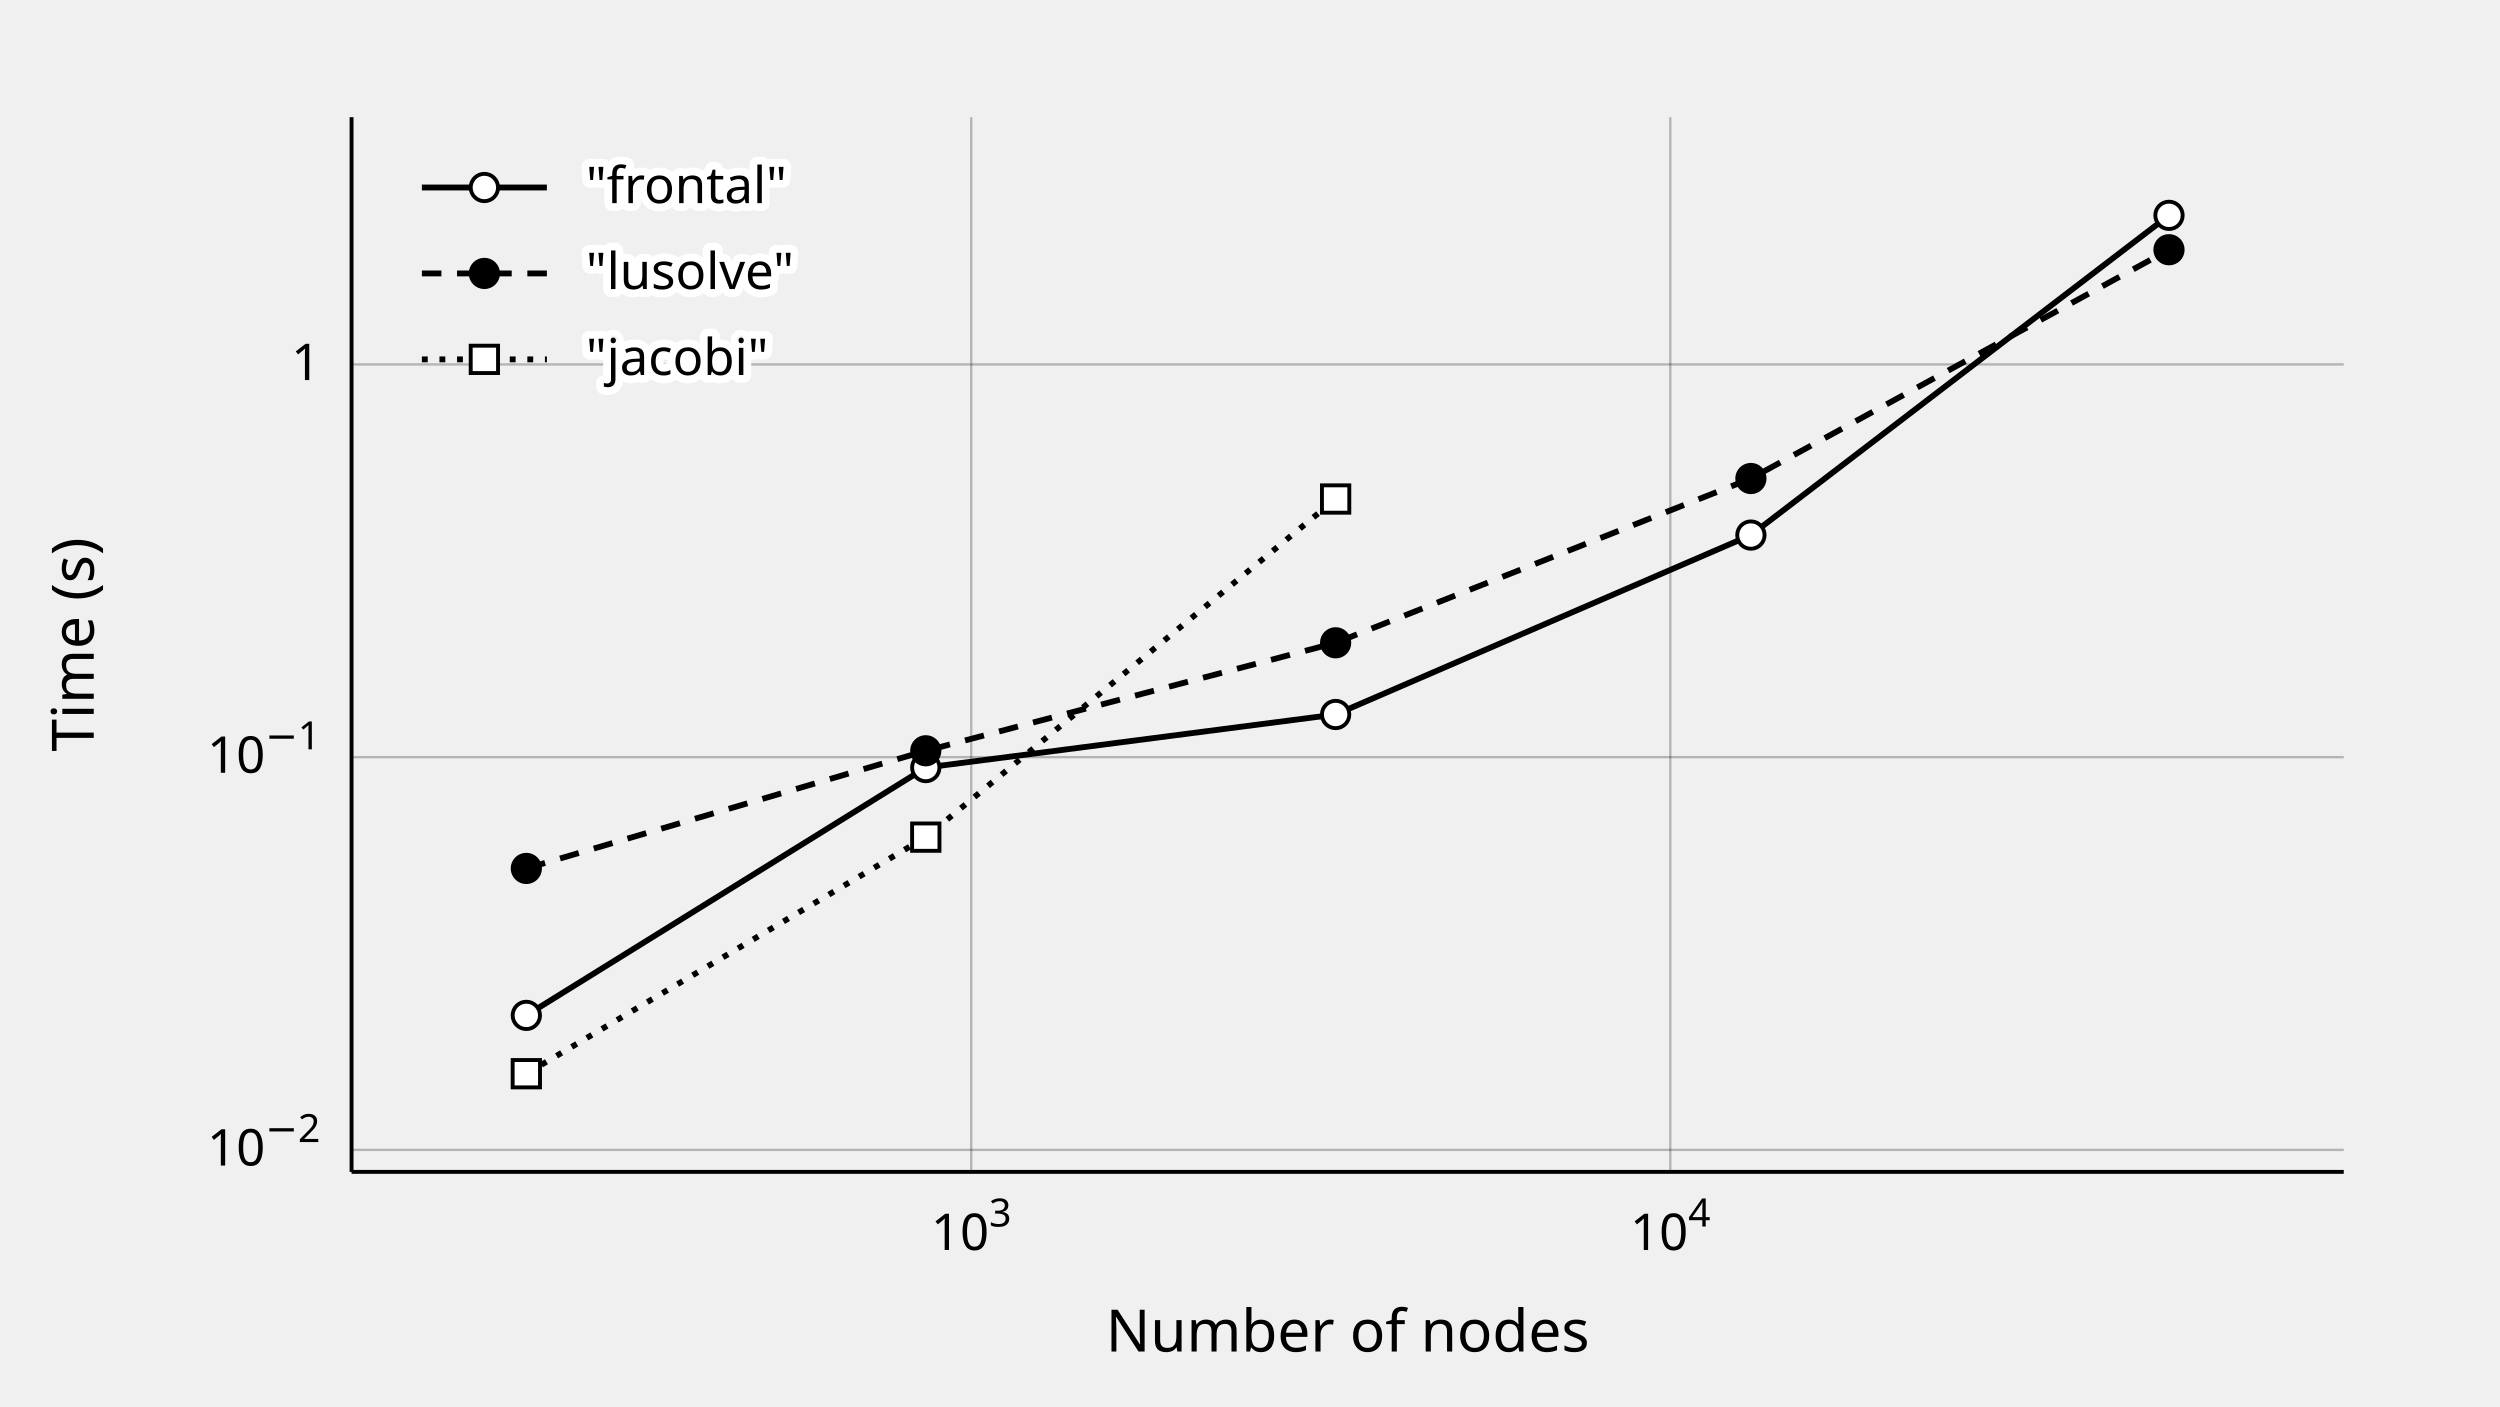
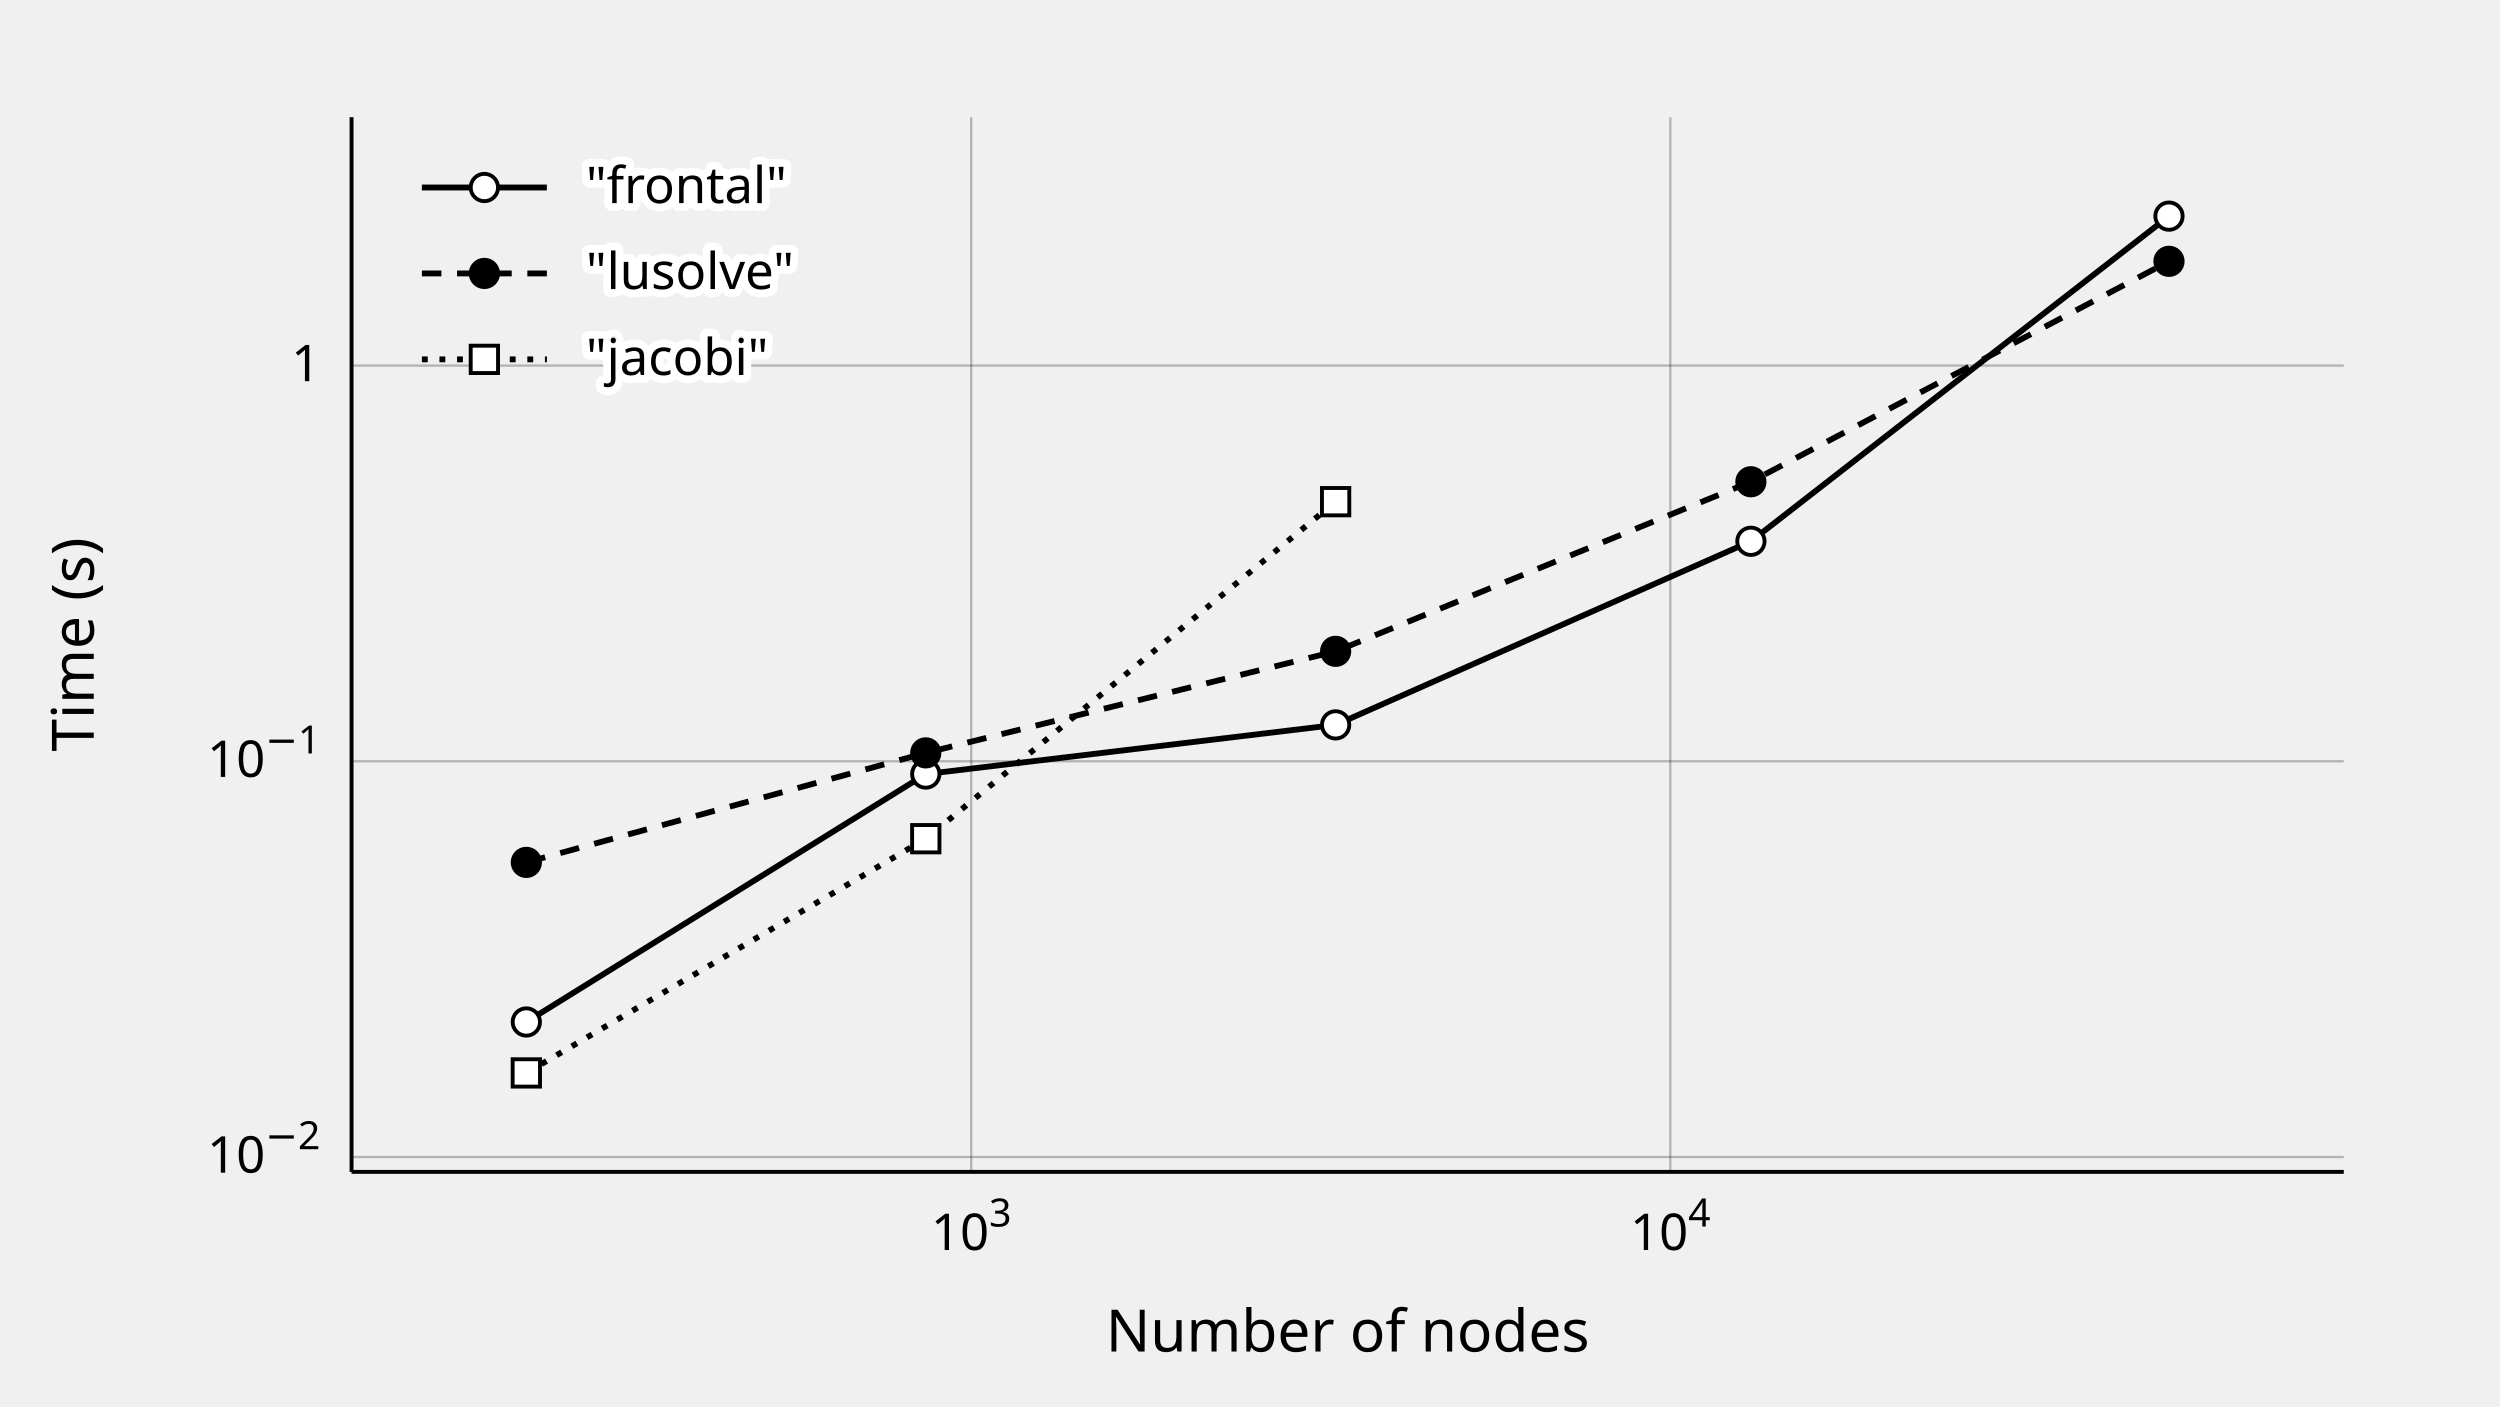
<svg xmlns="http://www.w3.org/2000/svg" viewBox="0 0 640 360" width="640" height="360" font-family="sans-serif" font-size="15" fill="#000">
  <defs>
    <marker id="arrow" viewBox="0 0 10 10" refX="9" refY="5" markerWidth="7" markerHeight="7" orient="auto-start-reverse">
      <path d="M0,0 L10,5 L0,10 z" fill="#000" />
    </marker>
  </defs>
  <g stroke="#000" stroke-width="0.6" stroke-opacity="0.25">
    <line x1="248.63" y1="30" x2="248.63" y2="300" />
    <line x1="427.6" y1="30" x2="427.6" y2="300" />
-     <line x1="90" y1="294.37" x2="600" y2="294.37" />
-     <line x1="90" y1="193.83" x2="600" y2="193.83" />
-     <line x1="90" y1="93.29" x2="600" y2="93.29" />
+     <line x1="90" y1="296.2" x2="600" y2="296.2" />
+     <line x1="90" y1="194.89" x2="600" y2="194.89" />
+     <line x1="90" y1="93.59" x2="600" y2="93.59" />
  </g>
  <line x1="90" y1="300" x2="600" y2="300" stroke="#000" stroke-width="1" />
  <line x1="90" y1="30" x2="90" y2="300" stroke="#000" stroke-width="1" />
  <text x="248.63" y="320" font-size="13" text-anchor="middle">10<tspan dy="-6" font-size="10">3</tspan>
  </text>
  <text x="427.6" y="320" font-size="13" text-anchor="middle">10<tspan dy="-6" font-size="10">4</tspan>
  </text>
-   <text x="82" y="298.37" font-size="13" text-anchor="end">10<tspan dy="-6" font-size="10">−2</tspan>
+   <text x="82" y="300.2" font-size="13" text-anchor="end">10<tspan dy="-6" font-size="10">−2</tspan>
  </text>
-   <text x="82" y="197.83" font-size="13" text-anchor="end">10<tspan dy="-6" font-size="10">−1</tspan>
+   <text x="82" y="198.89" font-size="13" text-anchor="end">10<tspan dy="-6" font-size="10">−1</tspan>
  </text>
-   <text x="82" y="97.29" font-size="13" text-anchor="end">1</text>
+   <text x="82" y="97.59" font-size="13" text-anchor="end">1</text>
  <text x="345" y="346" text-anchor="middle">Number of nodes</text>
  <text x="24" y="165" text-anchor="middle" transform="rotate(-90 24 165)">Time (s)</text>
-   <polyline points="134.74,259.94 237,196.5 341.92,182.91 448.23,136.98 555.26,55.13" fill="none" stroke="#000" stroke-width="1.5" />
-   <circle cx="134.74" cy="259.94" r="3.5" fill="#fff" stroke="#000" stroke-width="1" />
-   <circle cx="237" cy="196.5" r="3.5" fill="#fff" stroke="#000" stroke-width="1" />
-   <circle cx="341.92" cy="182.91" r="3.5" fill="#fff" stroke="#000" stroke-width="1" />
-   <circle cx="448.23" cy="136.98" r="3.5" fill="#fff" stroke="#000" stroke-width="1" />
-   <circle cx="555.26" cy="55.13" r="3.5" fill="#fff" stroke="#000" stroke-width="1" />
+   <polyline points="134.74,261.63 237,198.16 341.92,185.57 448.23,138.57 555.26,55.33" fill="none" stroke="#000" stroke-width="1.5" />
+   <circle cx="134.74" cy="261.63" r="3.5" fill="#fff" stroke="#000" stroke-width="1" />
+   <circle cx="237" cy="198.16" r="3.5" fill="#fff" stroke="#000" stroke-width="1" />
+   <circle cx="341.92" cy="185.57" r="3.5" fill="#fff" stroke="#000" stroke-width="1" />
+   <circle cx="448.23" cy="138.57" r="3.5" fill="#fff" stroke="#000" stroke-width="1" />
+   <circle cx="555.26" cy="55.33" r="3.5" fill="#fff" stroke="#000" stroke-width="1" />
  <line x1="108" y1="48" x2="140" y2="48" stroke="#000" stroke-width="1.5" />
  <circle cx="124" cy="48" r="3.5" fill="#fff" stroke="#000" stroke-width="1" />
  <text x="150" y="52" font-size="13" stroke="#fff" stroke-width="4" stroke-linejoin="round" paint-order="stroke">"frontal"</text>
-   <polyline points="134.74,222.32 237,192.2 341.92,164.56 448.23,122.5 555.26,63.93" fill="none" stroke="#000" stroke-width="1.5" stroke-dasharray="5 4" />
-   <circle cx="134.74" cy="222.32" r="3.5" fill="#000" stroke="#000" stroke-width="1" />
-   <circle cx="237" cy="192.2" r="3.5" fill="#000" stroke="#000" stroke-width="1" />
-   <circle cx="341.92" cy="164.56" r="3.5" fill="#000" stroke="#000" stroke-width="1" />
-   <circle cx="448.23" cy="122.5" r="3.5" fill="#000" stroke="#000" stroke-width="1" />
-   <circle cx="555.26" cy="63.93" r="3.5" fill="#000" stroke="#000" stroke-width="1" />
+   <polyline points="134.74,220.77 237,192.74 341.92,166.74 448.23,123.33 555.26,66.9" fill="none" stroke="#000" stroke-width="1.5" stroke-dasharray="5 4" />
+   <circle cx="134.74" cy="220.77" r="3.5" fill="#000" stroke="#000" stroke-width="1" />
+   <circle cx="237" cy="192.74" r="3.5" fill="#000" stroke="#000" stroke-width="1" />
+   <circle cx="341.92" cy="166.74" r="3.5" fill="#000" stroke="#000" stroke-width="1" />
+   <circle cx="448.23" cy="123.33" r="3.5" fill="#000" stroke="#000" stroke-width="1" />
+   <circle cx="555.26" cy="66.9" r="3.5" fill="#000" stroke="#000" stroke-width="1" />
  <line x1="108" y1="70" x2="140" y2="70" stroke="#000" stroke-width="1.5" stroke-dasharray="5 4" />
  <circle cx="124" cy="70" r="3.5" fill="#000" stroke="#000" stroke-width="1" />
  <text x="150" y="74" font-size="13" stroke="#fff" stroke-width="4" stroke-linejoin="round" paint-order="stroke">"lusolve"</text>
-   <polyline points="134.74,274.87 237,214.31 341.92,127.75" fill="none" stroke="#000" stroke-width="1.5" stroke-dasharray="1.5 3" />
-   <rect x="131.24" y="271.37" width="7" height="7" fill="#fff" stroke="#000" stroke-width="1" />
-   <rect x="233.5" y="210.81" width="7" height="7" fill="#fff" stroke="#000" stroke-width="1" />
-   <rect x="338.42" y="124.25" width="7" height="7" fill="#fff" stroke="#000" stroke-width="1" />
+   <polyline points="134.74,274.67 237,214.71 341.92,128.43" fill="none" stroke="#000" stroke-width="1.5" stroke-dasharray="1.5 3" />
+   <rect x="131.24" y="271.17" width="7" height="7" fill="#fff" stroke="#000" stroke-width="1" />
+   <rect x="233.5" y="211.21" width="7" height="7" fill="#fff" stroke="#000" stroke-width="1" />
+   <rect x="338.42" y="124.93" width="7" height="7" fill="#fff" stroke="#000" stroke-width="1" />
  <line x1="108" y1="92" x2="140" y2="92" stroke="#000" stroke-width="1.5" stroke-dasharray="1.5 3" />
  <rect x="120.5" y="88.5" width="7" height="7" fill="#fff" stroke="#000" stroke-width="1" />
  <text x="150" y="96" font-size="13" stroke="#fff" stroke-width="4" stroke-linejoin="round" paint-order="stroke">"jacobi"</text>
</svg>
